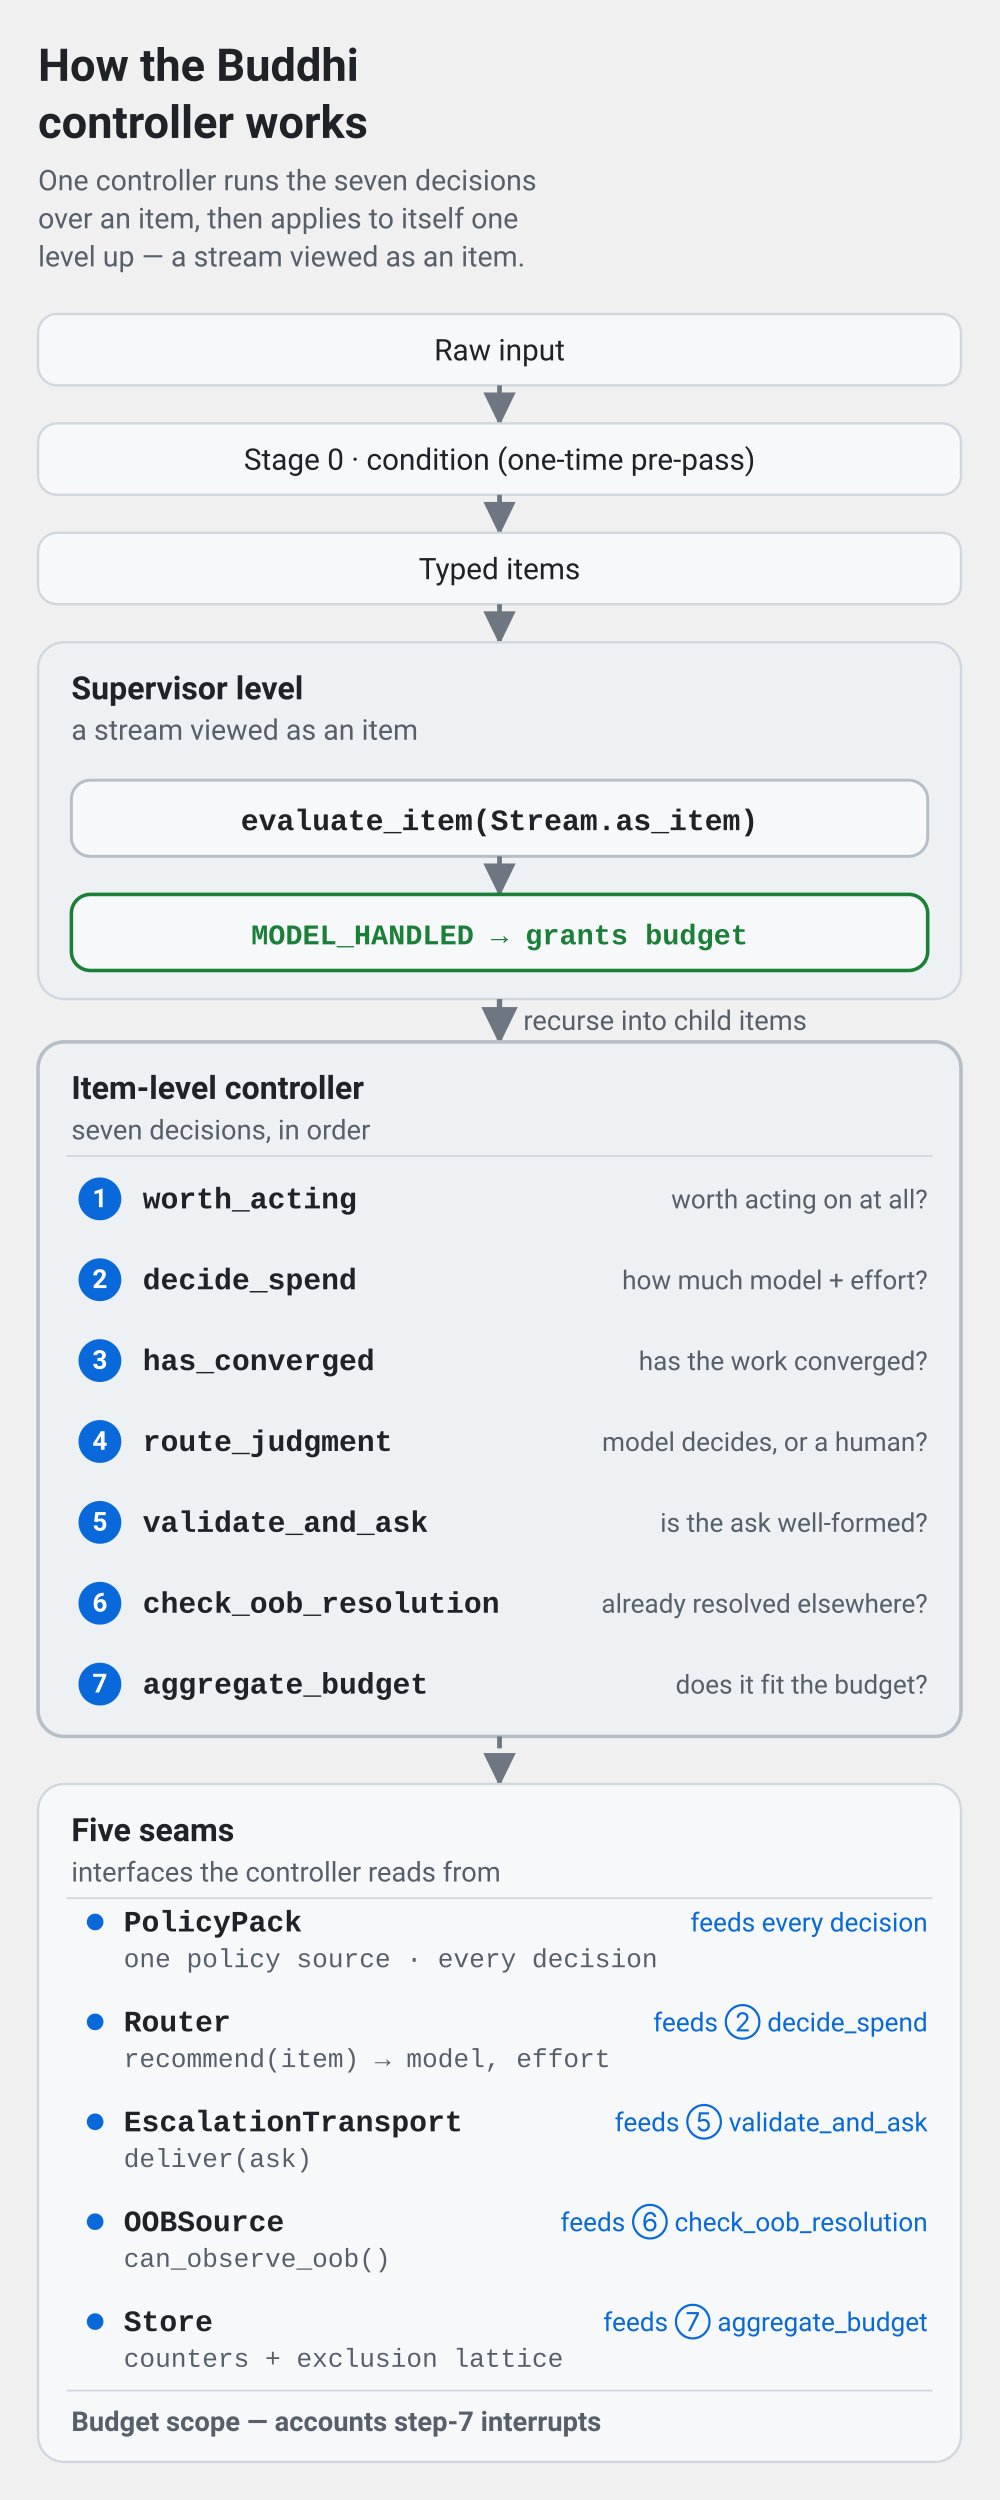
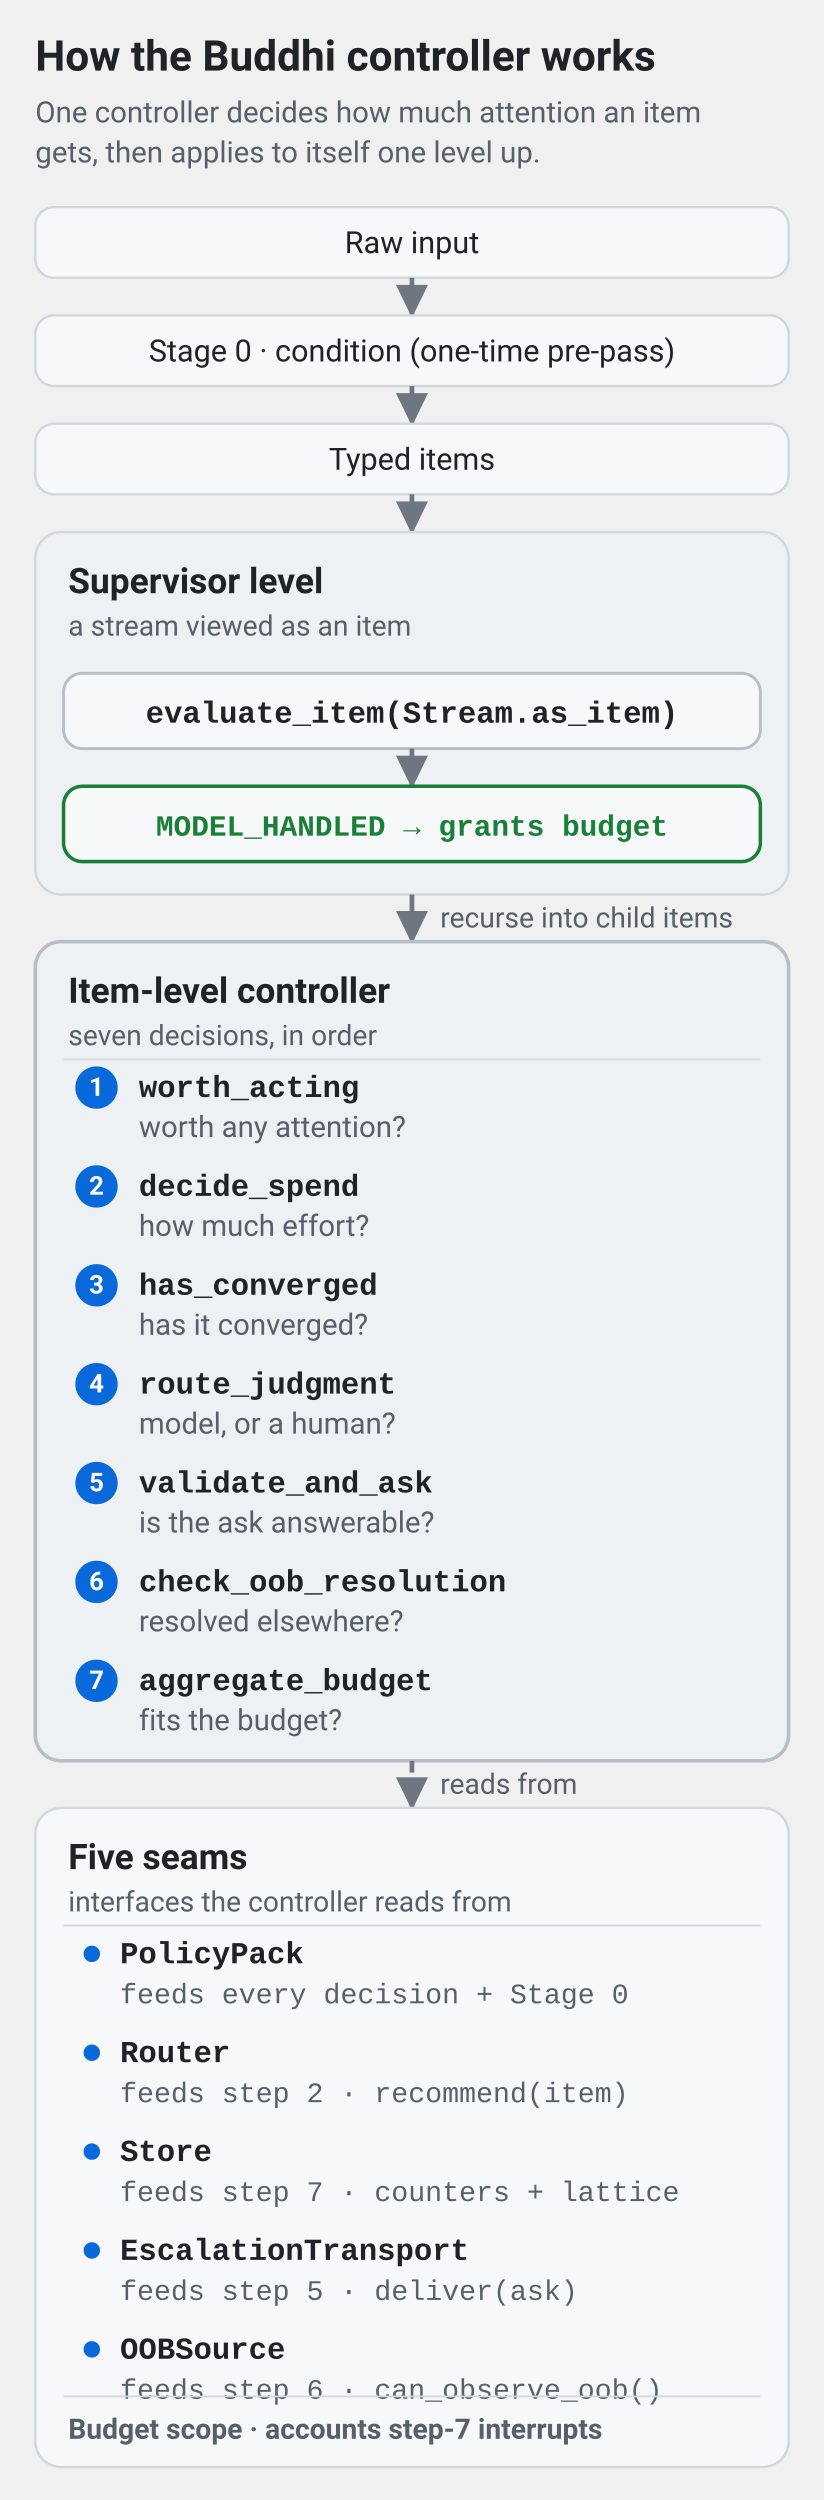
- <svg xmlns="http://www.w3.org/2000/svg" viewBox="0 0 420 1051" font-family="-apple-system,Segoe UI,Roboto,Helvetica,Arial,sans-serif">
+ <svg xmlns="http://www.w3.org/2000/svg" viewBox="0 0 350 1062" font-family="-apple-system,Segoe UI,Roboto,Helvetica,Arial,sans-serif">
  <defs>
    <marker id="ar" markerWidth="10" markerHeight="10" refX="6.5" refY="3.4" orient="auto">
      <path d="M0,0 L7,3.4 L0,6.8 Z" fill="#6e7781" />
    </marker>
  </defs>
-   <text x="16" y="34" font-size="19" font-weight="700" fill="#1f2328" text-anchor="start" font-family="-apple-system,Segoe UI,Roboto,Helvetica,Arial,sans-serif">How the Buddhi</text>
-   <text x="16" y="58" font-size="19" font-weight="700" fill="#1f2328" text-anchor="start" font-family="-apple-system,Segoe UI,Roboto,Helvetica,Arial,sans-serif">controller works</text>
-   <text x="16" y="80" font-size="12" font-weight="400" fill="#57606a" text-anchor="start" font-family="-apple-system,Segoe UI,Roboto,Helvetica,Arial,sans-serif">One controller runs the seven decisions</text>
-   <text x="16" y="96" font-size="12" font-weight="400" fill="#57606a" text-anchor="start" font-family="-apple-system,Segoe UI,Roboto,Helvetica,Arial,sans-serif">over an item, then applies to itself one</text>
-   <text x="16" y="112" font-size="12" font-weight="400" fill="#57606a" text-anchor="start" font-family="-apple-system,Segoe UI,Roboto,Helvetica,Arial,sans-serif">level up — a stream viewed as an item.</text>
-   <rect x="16" y="132" width="388" height="30" rx="8" fill="#f6f8fa" stroke="#d0d7de" stroke-width="1" />
-   <text x="210.0" y="151.5" font-size="12.5" font-weight="400" fill="#1f2328" text-anchor="middle" font-family="-apple-system,Segoe UI,Roboto,Helvetica,Arial,sans-serif">Raw input</text>
-   <path d="M210.0,162 L210.0,178" fill="none" stroke="#6e7781" stroke-width="2" marker-end="url(#ar)" />
-   <rect x="16" y="178" width="388" height="30" rx="8" fill="#f6f8fa" stroke="#d0d7de" stroke-width="1" />
-   <text x="210.0" y="197.5" font-size="12.5" font-weight="400" fill="#1f2328" text-anchor="middle" font-family="-apple-system,Segoe UI,Roboto,Helvetica,Arial,sans-serif">Stage 0 · condition (one-time pre-pass)</text>
-   <path d="M210.0,208 L210.0,224" fill="none" stroke="#6e7781" stroke-width="2" marker-end="url(#ar)" />
-   <rect x="16" y="224" width="388" height="30" rx="8" fill="#f6f8fa" stroke="#d0d7de" stroke-width="1" />
-   <text x="210.0" y="243.5" font-size="12.5" font-weight="400" fill="#1f2328" text-anchor="middle" font-family="-apple-system,Segoe UI,Roboto,Helvetica,Arial,sans-serif">Typed items</text>
-   <path d="M210.0,254 L210.0,270" fill="none" stroke="#6e7781" stroke-width="2" marker-end="url(#ar)" />
-   <rect x="16" y="270" width="388" height="150" rx="11" fill="#eef1f4" stroke="#d0d7de" stroke-width="1" />
-   <text x="30" y="294" font-size="13.5" font-weight="700" fill="#1f2328" text-anchor="start" font-family="-apple-system,Segoe UI,Roboto,Helvetica,Arial,sans-serif">Supervisor level</text>
-   <text x="30" y="311" font-size="12" font-weight="400" fill="#57606a" text-anchor="start" font-family="-apple-system,Segoe UI,Roboto,Helvetica,Arial,sans-serif">a stream viewed as an item</text>
-   <rect x="30" y="328" width="360" height="32" rx="8" fill="#f6f8fa" stroke="#b6bec8" stroke-width="1.25" />
-   <text x="210.0" y="349" font-size="12.5" font-weight="600" fill="#1f2328" text-anchor="middle" font-family="ui-monospace,SFMono-Regular,Menlo,Consolas,'Liberation Mono',monospace">evaluate_item(Stream.as_item)</text>
-   <path d="M210.0,360 L210.0,376" fill="none" stroke="#6e7781" stroke-width="2" marker-end="url(#ar)" />
-   <rect x="30" y="376" width="360" height="32" rx="8" fill="#f6f8fa" stroke="#1a7f37" stroke-width="1.5" />
-   <text x="210.0" y="397" font-size="12" font-weight="700" fill="#1a7f37" text-anchor="middle" font-family="ui-monospace,SFMono-Regular,Menlo,Consolas,'Liberation Mono',monospace">MODEL_HANDLED → grants budget</text>
-   <path d="M210.0,420 L210.0,438" fill="none" stroke="#6e7781" stroke-width="2.25" marker-end="url(#ar)" />
-   <text x="220.0" y="433" font-size="11.5" font-weight="400" fill="#57606a" text-anchor="start" font-family="-apple-system,Segoe UI,Roboto,Helvetica,Arial,sans-serif">recurse into child items</text>
-   <rect x="16" y="438" width="388" height="292" rx="11" fill="#eef1f4" stroke="#b6bec8" stroke-width="1.5" />
-   <text x="30" y="462" font-size="13.5" font-weight="700" fill="#1f2328" text-anchor="start" font-family="-apple-system,Segoe UI,Roboto,Helvetica,Arial,sans-serif">Item-level controller</text>
-   <text x="30" y="479" font-size="11.5" font-weight="400" fill="#57606a" text-anchor="start" font-family="-apple-system,Segoe UI,Roboto,Helvetica,Arial,sans-serif">seven decisions, in order</text>
-   <line x1="28" y1="486" x2="392" y2="486" stroke="#d0d7de" stroke-width="0.75" />
-   <circle cx="42" cy="504" r="9" fill="#0969da" />
-   <text x="42" y="507.5" font-size="11" font-weight="700" fill="#ffffff" text-anchor="middle" font-family="-apple-system,Segoe UI,Roboto,Helvetica,Arial,sans-serif">1</text>
-   <text x="60" y="508" font-size="12.5" font-weight="600" fill="#1f2328" text-anchor="start" font-family="ui-monospace,SFMono-Regular,Menlo,Consolas,'Liberation Mono',monospace">worth_acting</text>
-   <text x="390" y="508" font-size="11" font-weight="400" fill="#57606a" text-anchor="end" font-family="-apple-system,Segoe UI,Roboto,Helvetica,Arial,sans-serif">worth acting on at all?</text>
-   <circle cx="42" cy="538" r="9" fill="#0969da" />
-   <text x="42" y="541.5" font-size="11" font-weight="700" fill="#ffffff" text-anchor="middle" font-family="-apple-system,Segoe UI,Roboto,Helvetica,Arial,sans-serif">2</text>
-   <text x="60" y="542" font-size="12.5" font-weight="600" fill="#1f2328" text-anchor="start" font-family="ui-monospace,SFMono-Regular,Menlo,Consolas,'Liberation Mono',monospace">decide_spend</text>
-   <text x="390" y="542" font-size="11" font-weight="400" fill="#57606a" text-anchor="end" font-family="-apple-system,Segoe UI,Roboto,Helvetica,Arial,sans-serif">how much model + effort?</text>
-   <circle cx="42" cy="572" r="9" fill="#0969da" />
-   <text x="42" y="575.5" font-size="11" font-weight="700" fill="#ffffff" text-anchor="middle" font-family="-apple-system,Segoe UI,Roboto,Helvetica,Arial,sans-serif">3</text>
-   <text x="60" y="576" font-size="12.5" font-weight="600" fill="#1f2328" text-anchor="start" font-family="ui-monospace,SFMono-Regular,Menlo,Consolas,'Liberation Mono',monospace">has_converged</text>
-   <text x="390" y="576" font-size="11" font-weight="400" fill="#57606a" text-anchor="end" font-family="-apple-system,Segoe UI,Roboto,Helvetica,Arial,sans-serif">has the work converged?</text>
-   <circle cx="42" cy="606" r="9" fill="#0969da" />
-   <text x="42" y="609.5" font-size="11" font-weight="700" fill="#ffffff" text-anchor="middle" font-family="-apple-system,Segoe UI,Roboto,Helvetica,Arial,sans-serif">4</text>
-   <text x="60" y="610" font-size="12.5" font-weight="600" fill="#1f2328" text-anchor="start" font-family="ui-monospace,SFMono-Regular,Menlo,Consolas,'Liberation Mono',monospace">route_judgment</text>
-   <text x="390" y="610" font-size="11" font-weight="400" fill="#57606a" text-anchor="end" font-family="-apple-system,Segoe UI,Roboto,Helvetica,Arial,sans-serif">model decides, or a human?</text>
-   <circle cx="42" cy="640" r="9" fill="#0969da" />
-   <text x="42" y="643.5" font-size="11" font-weight="700" fill="#ffffff" text-anchor="middle" font-family="-apple-system,Segoe UI,Roboto,Helvetica,Arial,sans-serif">5</text>
-   <text x="60" y="644" font-size="12.5" font-weight="600" fill="#1f2328" text-anchor="start" font-family="ui-monospace,SFMono-Regular,Menlo,Consolas,'Liberation Mono',monospace">validate_and_ask</text>
-   <text x="390" y="644" font-size="11" font-weight="400" fill="#57606a" text-anchor="end" font-family="-apple-system,Segoe UI,Roboto,Helvetica,Arial,sans-serif">is the ask well-formed?</text>
-   <circle cx="42" cy="674" r="9" fill="#0969da" />
-   <text x="42" y="677.5" font-size="11" font-weight="700" fill="#ffffff" text-anchor="middle" font-family="-apple-system,Segoe UI,Roboto,Helvetica,Arial,sans-serif">6</text>
-   <text x="60" y="678" font-size="12.5" font-weight="600" fill="#1f2328" text-anchor="start" font-family="ui-monospace,SFMono-Regular,Menlo,Consolas,'Liberation Mono',monospace">check_oob_resolution</text>
-   <text x="390" y="678" font-size="11" font-weight="400" fill="#57606a" text-anchor="end" font-family="-apple-system,Segoe UI,Roboto,Helvetica,Arial,sans-serif">already resolved elsewhere?</text>
-   <circle cx="42" cy="708" r="9" fill="#0969da" />
-   <text x="42" y="711.5" font-size="11" font-weight="700" fill="#ffffff" text-anchor="middle" font-family="-apple-system,Segoe UI,Roboto,Helvetica,Arial,sans-serif">7</text>
-   <text x="60" y="712" font-size="12.5" font-weight="600" fill="#1f2328" text-anchor="start" font-family="ui-monospace,SFMono-Regular,Menlo,Consolas,'Liberation Mono',monospace">aggregate_budget</text>
-   <text x="390" y="712" font-size="11" font-weight="400" fill="#57606a" text-anchor="end" font-family="-apple-system,Segoe UI,Roboto,Helvetica,Arial,sans-serif">does it fit the budget?</text>
-   <path d="M210.0,730 L210.0,750" fill="none" stroke="#6e7781" stroke-width="2" stroke-dasharray="5 4" marker-end="url(#ar)" />
-   <rect x="16" y="750" width="388" height="285" rx="11" fill="#f6f8fa" stroke="#d0d7de" stroke-width="1" />
-   <text x="30" y="774" font-size="13.5" font-weight="700" fill="#1f2328" text-anchor="start" font-family="-apple-system,Segoe UI,Roboto,Helvetica,Arial,sans-serif">Five seams</text>
-   <text x="30" y="791" font-size="11.5" font-weight="400" fill="#57606a" text-anchor="start" font-family="-apple-system,Segoe UI,Roboto,Helvetica,Arial,sans-serif">interfaces the controller reads from</text>
-   <line x1="28" y1="798" x2="392" y2="798" stroke="#d0d7de" stroke-width="0.75" />
-   <circle cx="40" cy="808" r="3.5" fill="#0969da" />
-   <text x="52" y="812" font-size="12.5" font-weight="700" fill="#1f2328" text-anchor="start" font-family="ui-monospace,SFMono-Regular,Menlo,Consolas,'Liberation Mono',monospace">PolicyPack</text>
-   <text x="390" y="812" font-size="11" font-weight="400" fill="#0969da" text-anchor="end" font-family="-apple-system,Segoe UI,Roboto,Helvetica,Arial,sans-serif">feeds every decision</text>
-   <text x="52" y="827" font-size="11" font-weight="400" fill="#57606a" text-anchor="start" font-family="ui-monospace,SFMono-Regular,Menlo,Consolas,'Liberation Mono',monospace">one policy source · every decision</text>
-   <circle cx="40" cy="850" r="3.5" fill="#0969da" />
-   <text x="52" y="854" font-size="12.5" font-weight="700" fill="#1f2328" text-anchor="start" font-family="ui-monospace,SFMono-Regular,Menlo,Consolas,'Liberation Mono',monospace">Router</text>
-   <text x="390" y="854" font-size="11" font-weight="400" fill="#0969da" text-anchor="end" font-family="-apple-system,Segoe UI,Roboto,Helvetica,Arial,sans-serif">feeds ② decide_spend</text>
-   <text x="52" y="869" font-size="11" font-weight="400" fill="#57606a" text-anchor="start" font-family="ui-monospace,SFMono-Regular,Menlo,Consolas,'Liberation Mono',monospace">recommend(item) → model, effort</text>
-   <circle cx="40" cy="892" r="3.5" fill="#0969da" />
-   <text x="52" y="896" font-size="12.5" font-weight="700" fill="#1f2328" text-anchor="start" font-family="ui-monospace,SFMono-Regular,Menlo,Consolas,'Liberation Mono',monospace">EscalationTransport</text>
-   <text x="390" y="896" font-size="11" font-weight="400" fill="#0969da" text-anchor="end" font-family="-apple-system,Segoe UI,Roboto,Helvetica,Arial,sans-serif">feeds ⑤ validate_and_ask</text>
-   <text x="52" y="911" font-size="11" font-weight="400" fill="#57606a" text-anchor="start" font-family="ui-monospace,SFMono-Regular,Menlo,Consolas,'Liberation Mono',monospace">deliver(ask)</text>
-   <circle cx="40" cy="934" r="3.5" fill="#0969da" />
-   <text x="52" y="938" font-size="12.5" font-weight="700" fill="#1f2328" text-anchor="start" font-family="ui-monospace,SFMono-Regular,Menlo,Consolas,'Liberation Mono',monospace">OOBSource</text>
-   <text x="390" y="938" font-size="11" font-weight="400" fill="#0969da" text-anchor="end" font-family="-apple-system,Segoe UI,Roboto,Helvetica,Arial,sans-serif">feeds ⑥ check_oob_resolution</text>
-   <text x="52" y="953" font-size="11" font-weight="400" fill="#57606a" text-anchor="start" font-family="ui-monospace,SFMono-Regular,Menlo,Consolas,'Liberation Mono',monospace">can_observe_oob()</text>
-   <circle cx="40" cy="976" r="3.5" fill="#0969da" />
-   <text x="52" y="980" font-size="12.5" font-weight="700" fill="#1f2328" text-anchor="start" font-family="ui-monospace,SFMono-Regular,Menlo,Consolas,'Liberation Mono',monospace">Store</text>
-   <text x="390" y="980" font-size="11" font-weight="400" fill="#0969da" text-anchor="end" font-family="-apple-system,Segoe UI,Roboto,Helvetica,Arial,sans-serif">feeds ⑦ aggregate_budget</text>
-   <text x="52" y="995" font-size="11" font-weight="400" fill="#57606a" text-anchor="start" font-family="ui-monospace,SFMono-Regular,Menlo,Consolas,'Liberation Mono',monospace">counters + exclusion lattice</text>
-   <line x1="28" y1="1005" x2="392" y2="1005" stroke="#d0d7de" stroke-width="0.75" />
-   <text x="30" y="1022" font-size="11.5" font-weight="600" fill="#57606a" text-anchor="start" font-family="-apple-system,Segoe UI,Roboto,Helvetica,Arial,sans-serif">Budget scope — accounts step-7 interrupts</text>
+   <text x="15" y="30" font-size="18" font-weight="700" fill="#1f2328" text-anchor="start" font-family="-apple-system,Segoe UI,Roboto,Helvetica,Arial,sans-serif">How the Buddhi controller works</text>
+   <text x="15" y="52" font-size="12.5" font-weight="400" fill="#57606a" text-anchor="start" font-family="-apple-system,Segoe UI,Roboto,Helvetica,Arial,sans-serif">One controller decides how much attention an item</text>
+   <text x="15" y="69" font-size="12.5" font-weight="400" fill="#57606a" text-anchor="start" font-family="-apple-system,Segoe UI,Roboto,Helvetica,Arial,sans-serif">gets, then applies to itself one level up.</text>
+   <rect x="15" y="88" width="320" height="30" rx="8" fill="#f6f8fa" stroke="#d0d7de" stroke-width="1" />
+   <text x="175.0" y="107.55" font-size="13" font-weight="400" fill="#1f2328" text-anchor="middle" font-family="-apple-system,Segoe UI,Roboto,Helvetica,Arial,sans-serif">Raw input</text>
+   <path d="M175.0,118 L175.0,134" fill="none" stroke="#6e7781" stroke-width="2" marker-end="url(#ar)" />
+   <rect x="15" y="134" width="320" height="30" rx="8" fill="#f6f8fa" stroke="#d0d7de" stroke-width="1" />
+   <text x="175.0" y="153.55" font-size="13" font-weight="400" fill="#1f2328" text-anchor="middle" font-family="-apple-system,Segoe UI,Roboto,Helvetica,Arial,sans-serif">Stage 0 · condition (one-time pre-pass)</text>
+   <path d="M175.0,164 L175.0,180" fill="none" stroke="#6e7781" stroke-width="2" marker-end="url(#ar)" />
+   <rect x="15" y="180" width="320" height="30" rx="8" fill="#f6f8fa" stroke="#d0d7de" stroke-width="1" />
+   <text x="175.0" y="199.55" font-size="13" font-weight="400" fill="#1f2328" text-anchor="middle" font-family="-apple-system,Segoe UI,Roboto,Helvetica,Arial,sans-serif">Typed items</text>
+   <path d="M175.0,210 L175.0,226" fill="none" stroke="#6e7781" stroke-width="2" marker-end="url(#ar)" />
+   <rect x="15" y="226" width="320" height="154" rx="11" fill="#eef1f4" stroke="#d0d7de" stroke-width="1" />
+   <text x="29" y="252" font-size="15" font-weight="700" fill="#1f2328" text-anchor="start" font-family="-apple-system,Segoe UI,Roboto,Helvetica,Arial,sans-serif">Supervisor level</text>
+   <text x="29" y="270" font-size="12" font-weight="400" fill="#57606a" text-anchor="start" font-family="-apple-system,Segoe UI,Roboto,Helvetica,Arial,sans-serif">a stream viewed as an item</text>
+   <rect x="27" y="286" width="296" height="32" rx="8" fill="#f6f8fa" stroke="#b6bec8" stroke-width="1.25" />
+   <text x="175.0" y="307" font-size="13" font-weight="600" fill="#1f2328" text-anchor="middle" font-family="ui-monospace,SFMono-Regular,Menlo,Consolas,'Liberation Mono',monospace">evaluate_item(Stream.as_item)</text>
+   <path d="M175.0,318 L175.0,334" fill="none" stroke="#6e7781" stroke-width="2" marker-end="url(#ar)" />
+   <rect x="27" y="334" width="296" height="32" rx="8" fill="#f6f8fa" stroke="#1a7f37" stroke-width="1.5" />
+   <text x="175.0" y="355" font-size="12.5" font-weight="700" fill="#1a7f37" text-anchor="middle" font-family="ui-monospace,SFMono-Regular,Menlo,Consolas,'Liberation Mono',monospace">MODEL_HANDLED → grants budget</text>
+   <path d="M175.0,380 L175.0,400" fill="none" stroke="#6e7781" stroke-width="2" marker-end="url(#ar)" />
+   <text x="187.0" y="394" font-size="12" font-weight="400" fill="#57606a" text-anchor="start" font-family="-apple-system,Segoe UI,Roboto,Helvetica,Arial,sans-serif">recurse into child items</text>
+   <rect x="15" y="400" width="320" height="348" rx="11" fill="#eef1f4" stroke="#b6bec8" stroke-width="1.5" />
+   <text x="29" y="426" font-size="15" font-weight="700" fill="#1f2328" text-anchor="start" font-family="-apple-system,Segoe UI,Roboto,Helvetica,Arial,sans-serif">Item-level controller</text>
+   <text x="29" y="444" font-size="12" font-weight="400" fill="#57606a" text-anchor="start" font-family="-apple-system,Segoe UI,Roboto,Helvetica,Arial,sans-serif">seven decisions, in order</text>
+   <line x1="27" y1="450" x2="323" y2="450" stroke="#d0d7de" stroke-width="0.75" />
+   <circle cx="41" cy="462" r="9" fill="#0969da" />
+   <text x="41" y="465.5" font-size="11" font-weight="700" fill="#ffffff" text-anchor="middle" font-family="-apple-system,Segoe UI,Roboto,Helvetica,Arial,sans-serif">1</text>
+   <text x="59" y="466" font-size="13" font-weight="600" fill="#1f2328" text-anchor="start" font-family="ui-monospace,SFMono-Regular,Menlo,Consolas,'Liberation Mono',monospace">worth_acting</text>
+   <text x="59" y="483" font-size="12.5" font-weight="400" fill="#57606a" text-anchor="start" font-family="-apple-system,Segoe UI,Roboto,Helvetica,Arial,sans-serif">worth any attention?</text>
+   <circle cx="41" cy="504" r="9" fill="#0969da" />
+   <text x="41" y="507.5" font-size="11" font-weight="700" fill="#ffffff" text-anchor="middle" font-family="-apple-system,Segoe UI,Roboto,Helvetica,Arial,sans-serif">2</text>
+   <text x="59" y="508" font-size="13" font-weight="600" fill="#1f2328" text-anchor="start" font-family="ui-monospace,SFMono-Regular,Menlo,Consolas,'Liberation Mono',monospace">decide_spend</text>
+   <text x="59" y="525" font-size="12.5" font-weight="400" fill="#57606a" text-anchor="start" font-family="-apple-system,Segoe UI,Roboto,Helvetica,Arial,sans-serif">how much effort?</text>
+   <circle cx="41" cy="546" r="9" fill="#0969da" />
+   <text x="41" y="549.5" font-size="11" font-weight="700" fill="#ffffff" text-anchor="middle" font-family="-apple-system,Segoe UI,Roboto,Helvetica,Arial,sans-serif">3</text>
+   <text x="59" y="550" font-size="13" font-weight="600" fill="#1f2328" text-anchor="start" font-family="ui-monospace,SFMono-Regular,Menlo,Consolas,'Liberation Mono',monospace">has_converged</text>
+   <text x="59" y="567" font-size="12.5" font-weight="400" fill="#57606a" text-anchor="start" font-family="-apple-system,Segoe UI,Roboto,Helvetica,Arial,sans-serif">has it converged?</text>
+   <circle cx="41" cy="588" r="9" fill="#0969da" />
+   <text x="41" y="591.5" font-size="11" font-weight="700" fill="#ffffff" text-anchor="middle" font-family="-apple-system,Segoe UI,Roboto,Helvetica,Arial,sans-serif">4</text>
+   <text x="59" y="592" font-size="13" font-weight="600" fill="#1f2328" text-anchor="start" font-family="ui-monospace,SFMono-Regular,Menlo,Consolas,'Liberation Mono',monospace">route_judgment</text>
+   <text x="59" y="609" font-size="12.5" font-weight="400" fill="#57606a" text-anchor="start" font-family="-apple-system,Segoe UI,Roboto,Helvetica,Arial,sans-serif">model, or a human?</text>
+   <circle cx="41" cy="630" r="9" fill="#0969da" />
+   <text x="41" y="633.5" font-size="11" font-weight="700" fill="#ffffff" text-anchor="middle" font-family="-apple-system,Segoe UI,Roboto,Helvetica,Arial,sans-serif">5</text>
+   <text x="59" y="634" font-size="13" font-weight="600" fill="#1f2328" text-anchor="start" font-family="ui-monospace,SFMono-Regular,Menlo,Consolas,'Liberation Mono',monospace">validate_and_ask</text>
+   <text x="59" y="651" font-size="12.5" font-weight="400" fill="#57606a" text-anchor="start" font-family="-apple-system,Segoe UI,Roboto,Helvetica,Arial,sans-serif">is the ask answerable?</text>
+   <circle cx="41" cy="672" r="9" fill="#0969da" />
+   <text x="41" y="675.5" font-size="11" font-weight="700" fill="#ffffff" text-anchor="middle" font-family="-apple-system,Segoe UI,Roboto,Helvetica,Arial,sans-serif">6</text>
+   <text x="59" y="676" font-size="13" font-weight="600" fill="#1f2328" text-anchor="start" font-family="ui-monospace,SFMono-Regular,Menlo,Consolas,'Liberation Mono',monospace">check_oob_resolution</text>
+   <text x="59" y="693" font-size="12.5" font-weight="400" fill="#57606a" text-anchor="start" font-family="-apple-system,Segoe UI,Roboto,Helvetica,Arial,sans-serif">resolved elsewhere?</text>
+   <circle cx="41" cy="714" r="9" fill="#0969da" />
+   <text x="41" y="717.5" font-size="11" font-weight="700" fill="#ffffff" text-anchor="middle" font-family="-apple-system,Segoe UI,Roboto,Helvetica,Arial,sans-serif">7</text>
+   <text x="59" y="718" font-size="13" font-weight="600" fill="#1f2328" text-anchor="start" font-family="ui-monospace,SFMono-Regular,Menlo,Consolas,'Liberation Mono',monospace">aggregate_budget</text>
+   <text x="59" y="735" font-size="12.5" font-weight="400" fill="#57606a" text-anchor="start" font-family="-apple-system,Segoe UI,Roboto,Helvetica,Arial,sans-serif">fits the budget?</text>
+   <path d="M175.0,748 L175.0,768" fill="none" stroke="#6e7781" stroke-width="2" stroke-dasharray="5 4" marker-end="url(#ar)" />
+   <text x="187.0" y="762" font-size="12" font-weight="400" fill="#57606a" text-anchor="start" font-family="-apple-system,Segoe UI,Roboto,Helvetica,Arial,sans-serif">reads from</text>
+   <rect x="15" y="768" width="320" height="280" rx="11" fill="#f6f8fa" stroke="#d0d7de" stroke-width="1" />
+   <text x="29" y="794" font-size="15" font-weight="700" fill="#1f2328" text-anchor="start" font-family="-apple-system,Segoe UI,Roboto,Helvetica,Arial,sans-serif">Five seams</text>
+   <text x="29" y="812" font-size="12" font-weight="400" fill="#57606a" text-anchor="start" font-family="-apple-system,Segoe UI,Roboto,Helvetica,Arial,sans-serif">interfaces the controller reads from</text>
+   <line x1="27" y1="818" x2="323" y2="818" stroke="#d0d7de" stroke-width="0.75" />
+   <circle cx="39" cy="830" r="3.5" fill="#0969da" />
+   <text x="51" y="834" font-size="13" font-weight="700" fill="#1f2328" text-anchor="start" font-family="ui-monospace,SFMono-Regular,Menlo,Consolas,'Liberation Mono',monospace">PolicyPack</text>
+   <text x="51" y="851" font-size="12" font-weight="400" fill="#57606a" text-anchor="start" font-family="ui-monospace,SFMono-Regular,Menlo,Consolas,'Liberation Mono',monospace">feeds every decision + Stage 0</text>
+   <circle cx="39" cy="872" r="3.5" fill="#0969da" />
+   <text x="51" y="876" font-size="13" font-weight="700" fill="#1f2328" text-anchor="start" font-family="ui-monospace,SFMono-Regular,Menlo,Consolas,'Liberation Mono',monospace">Router</text>
+   <text x="51" y="893" font-size="12" font-weight="400" fill="#57606a" text-anchor="start" font-family="ui-monospace,SFMono-Regular,Menlo,Consolas,'Liberation Mono',monospace">feeds step 2 · recommend(item)</text>
+   <circle cx="39" cy="914" r="3.5" fill="#0969da" />
+   <text x="51" y="918" font-size="13" font-weight="700" fill="#1f2328" text-anchor="start" font-family="ui-monospace,SFMono-Regular,Menlo,Consolas,'Liberation Mono',monospace">Store</text>
+   <text x="51" y="935" font-size="12" font-weight="400" fill="#57606a" text-anchor="start" font-family="ui-monospace,SFMono-Regular,Menlo,Consolas,'Liberation Mono',monospace">feeds step 7 · counters + lattice</text>
+   <circle cx="39" cy="956" r="3.5" fill="#0969da" />
+   <text x="51" y="960" font-size="13" font-weight="700" fill="#1f2328" text-anchor="start" font-family="ui-monospace,SFMono-Regular,Menlo,Consolas,'Liberation Mono',monospace">EscalationTransport</text>
+   <text x="51" y="977" font-size="12" font-weight="400" fill="#57606a" text-anchor="start" font-family="ui-monospace,SFMono-Regular,Menlo,Consolas,'Liberation Mono',monospace">feeds step 5 · deliver(ask)</text>
+   <circle cx="39" cy="998" r="3.5" fill="#0969da" />
+   <text x="51" y="1002" font-size="13" font-weight="700" fill="#1f2328" text-anchor="start" font-family="ui-monospace,SFMono-Regular,Menlo,Consolas,'Liberation Mono',monospace">OOBSource</text>
+   <text x="51" y="1019" font-size="12" font-weight="400" fill="#57606a" text-anchor="start" font-family="ui-monospace,SFMono-Regular,Menlo,Consolas,'Liberation Mono',monospace">feeds step 6 · can_observe_oob()</text>
+   <line x1="27" y1="1018" x2="323" y2="1018" stroke="#d0d7de" stroke-width="0.75" />
+   <text x="29" y="1036" font-size="12" font-weight="600" fill="#57606a" text-anchor="start" font-family="-apple-system,Segoe UI,Roboto,Helvetica,Arial,sans-serif">Budget scope · accounts step-7 interrupts</text>
</svg>
